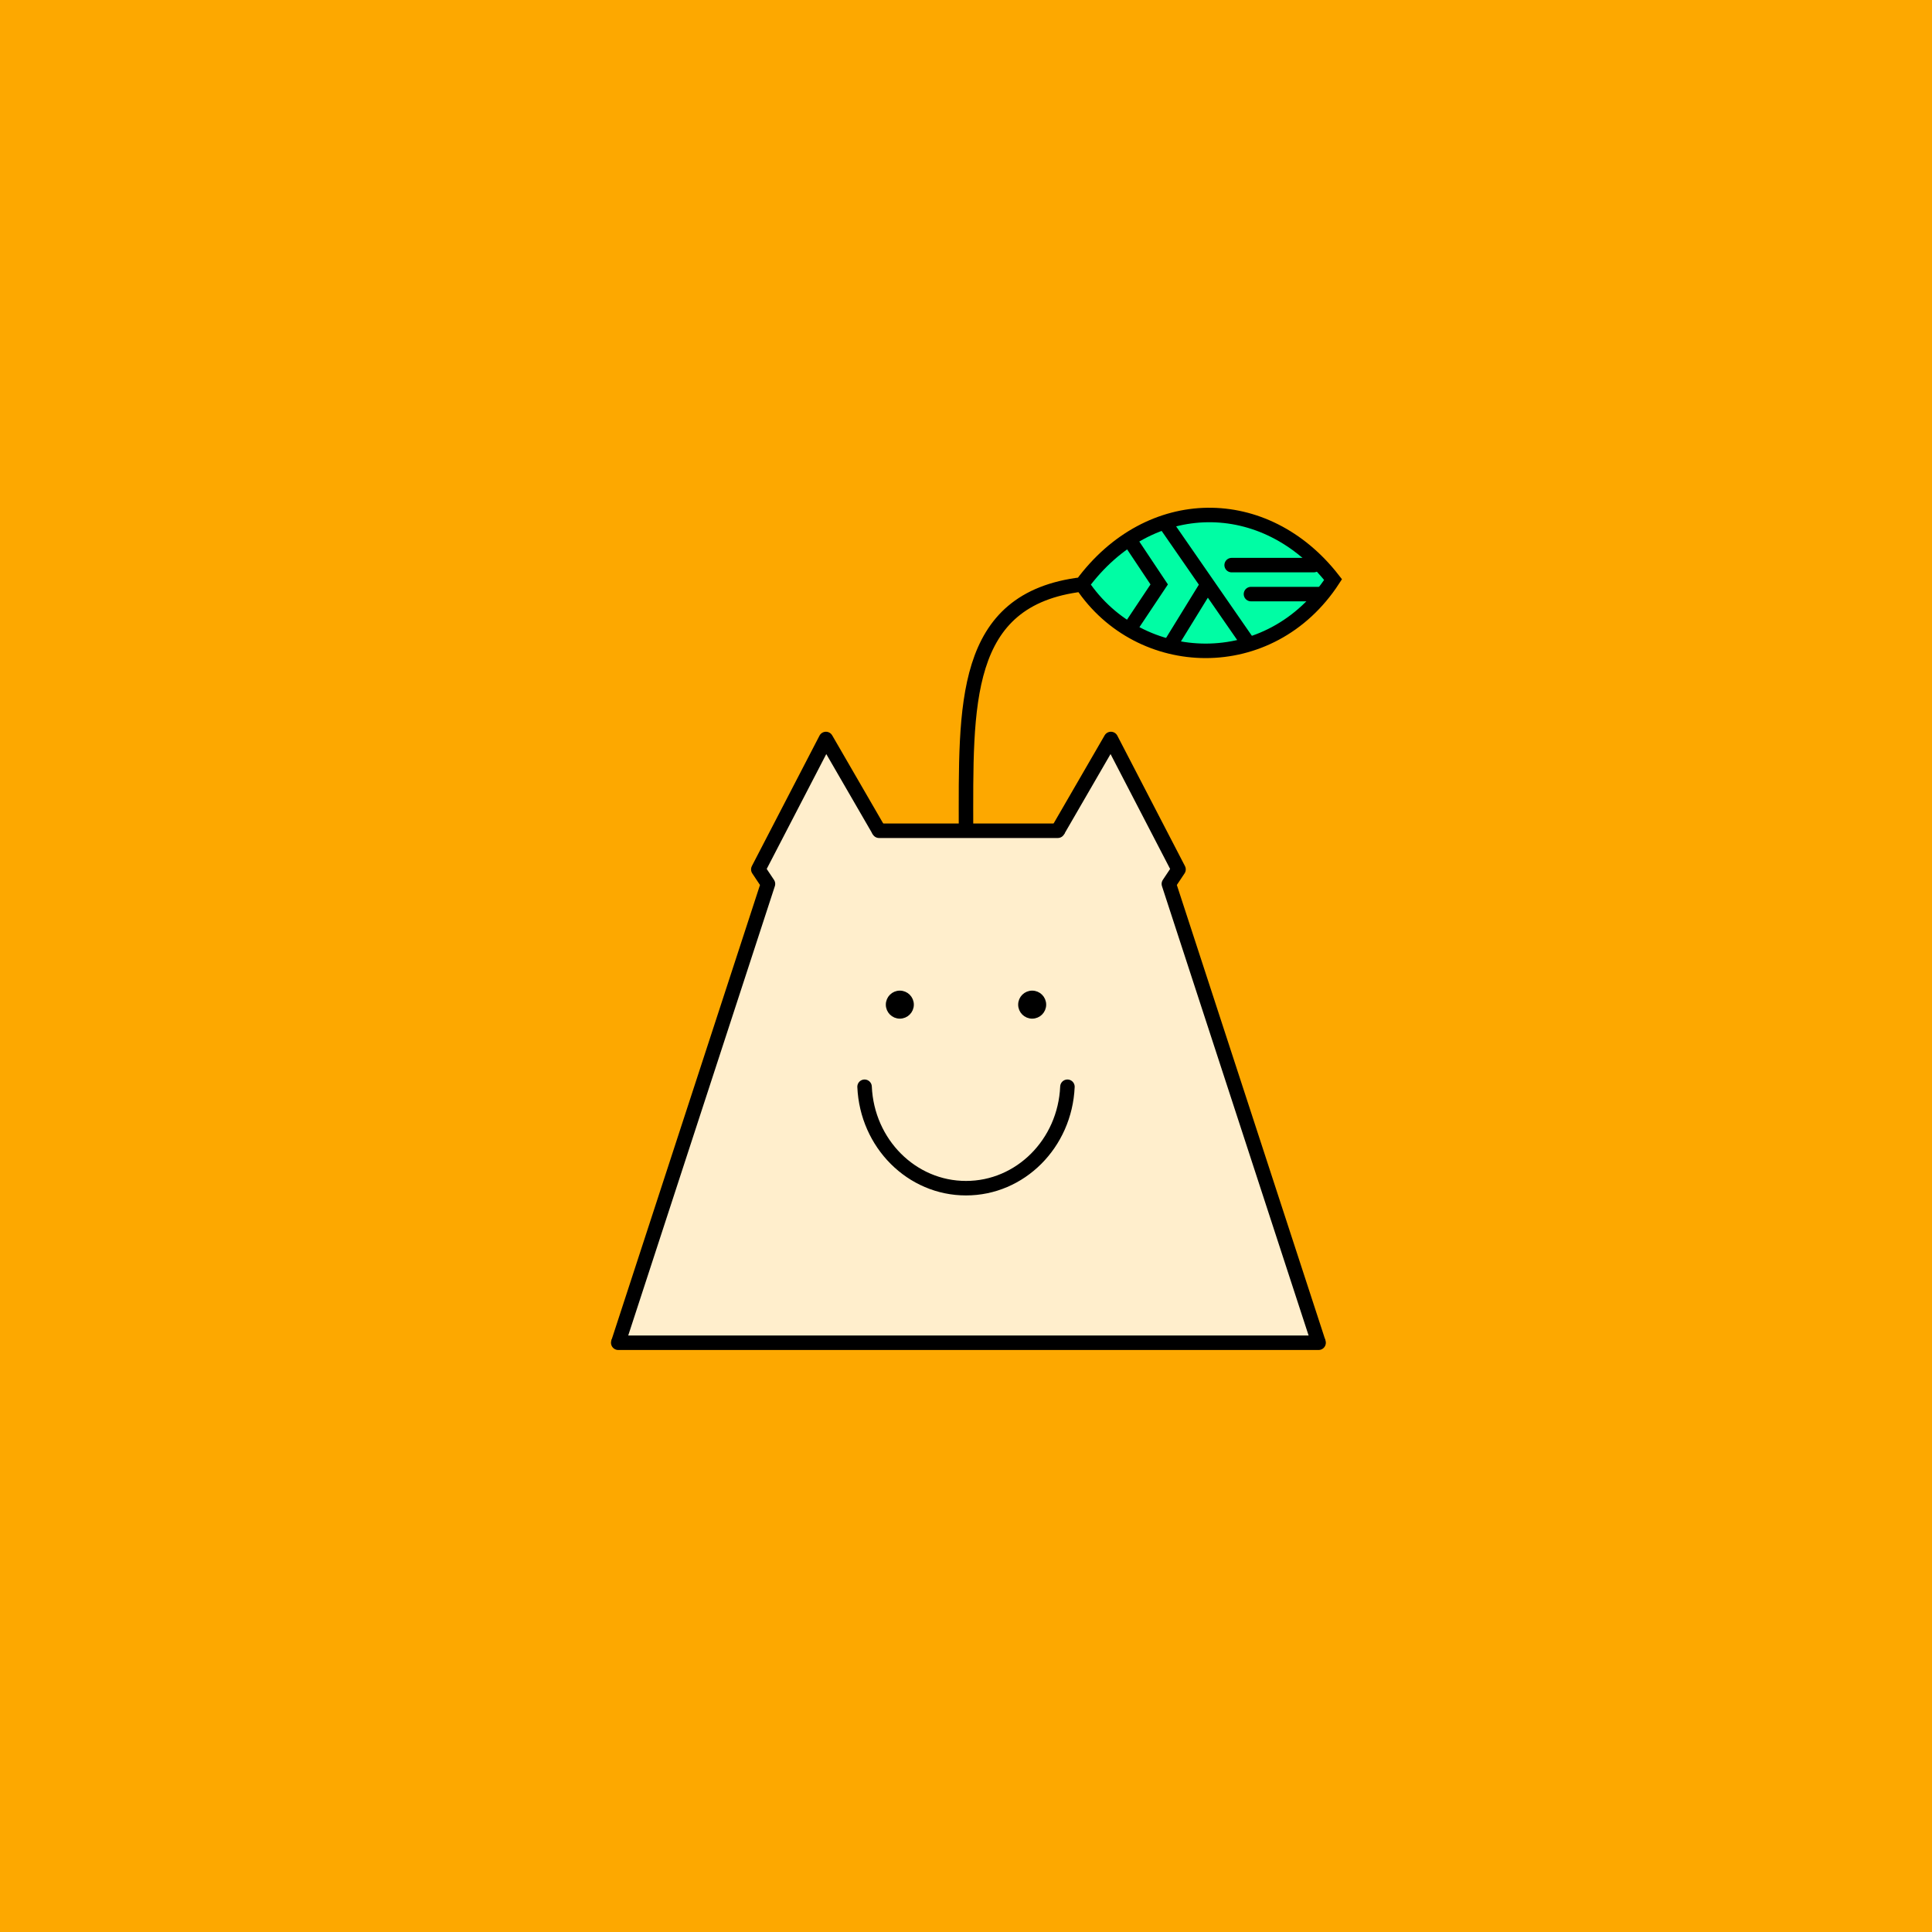
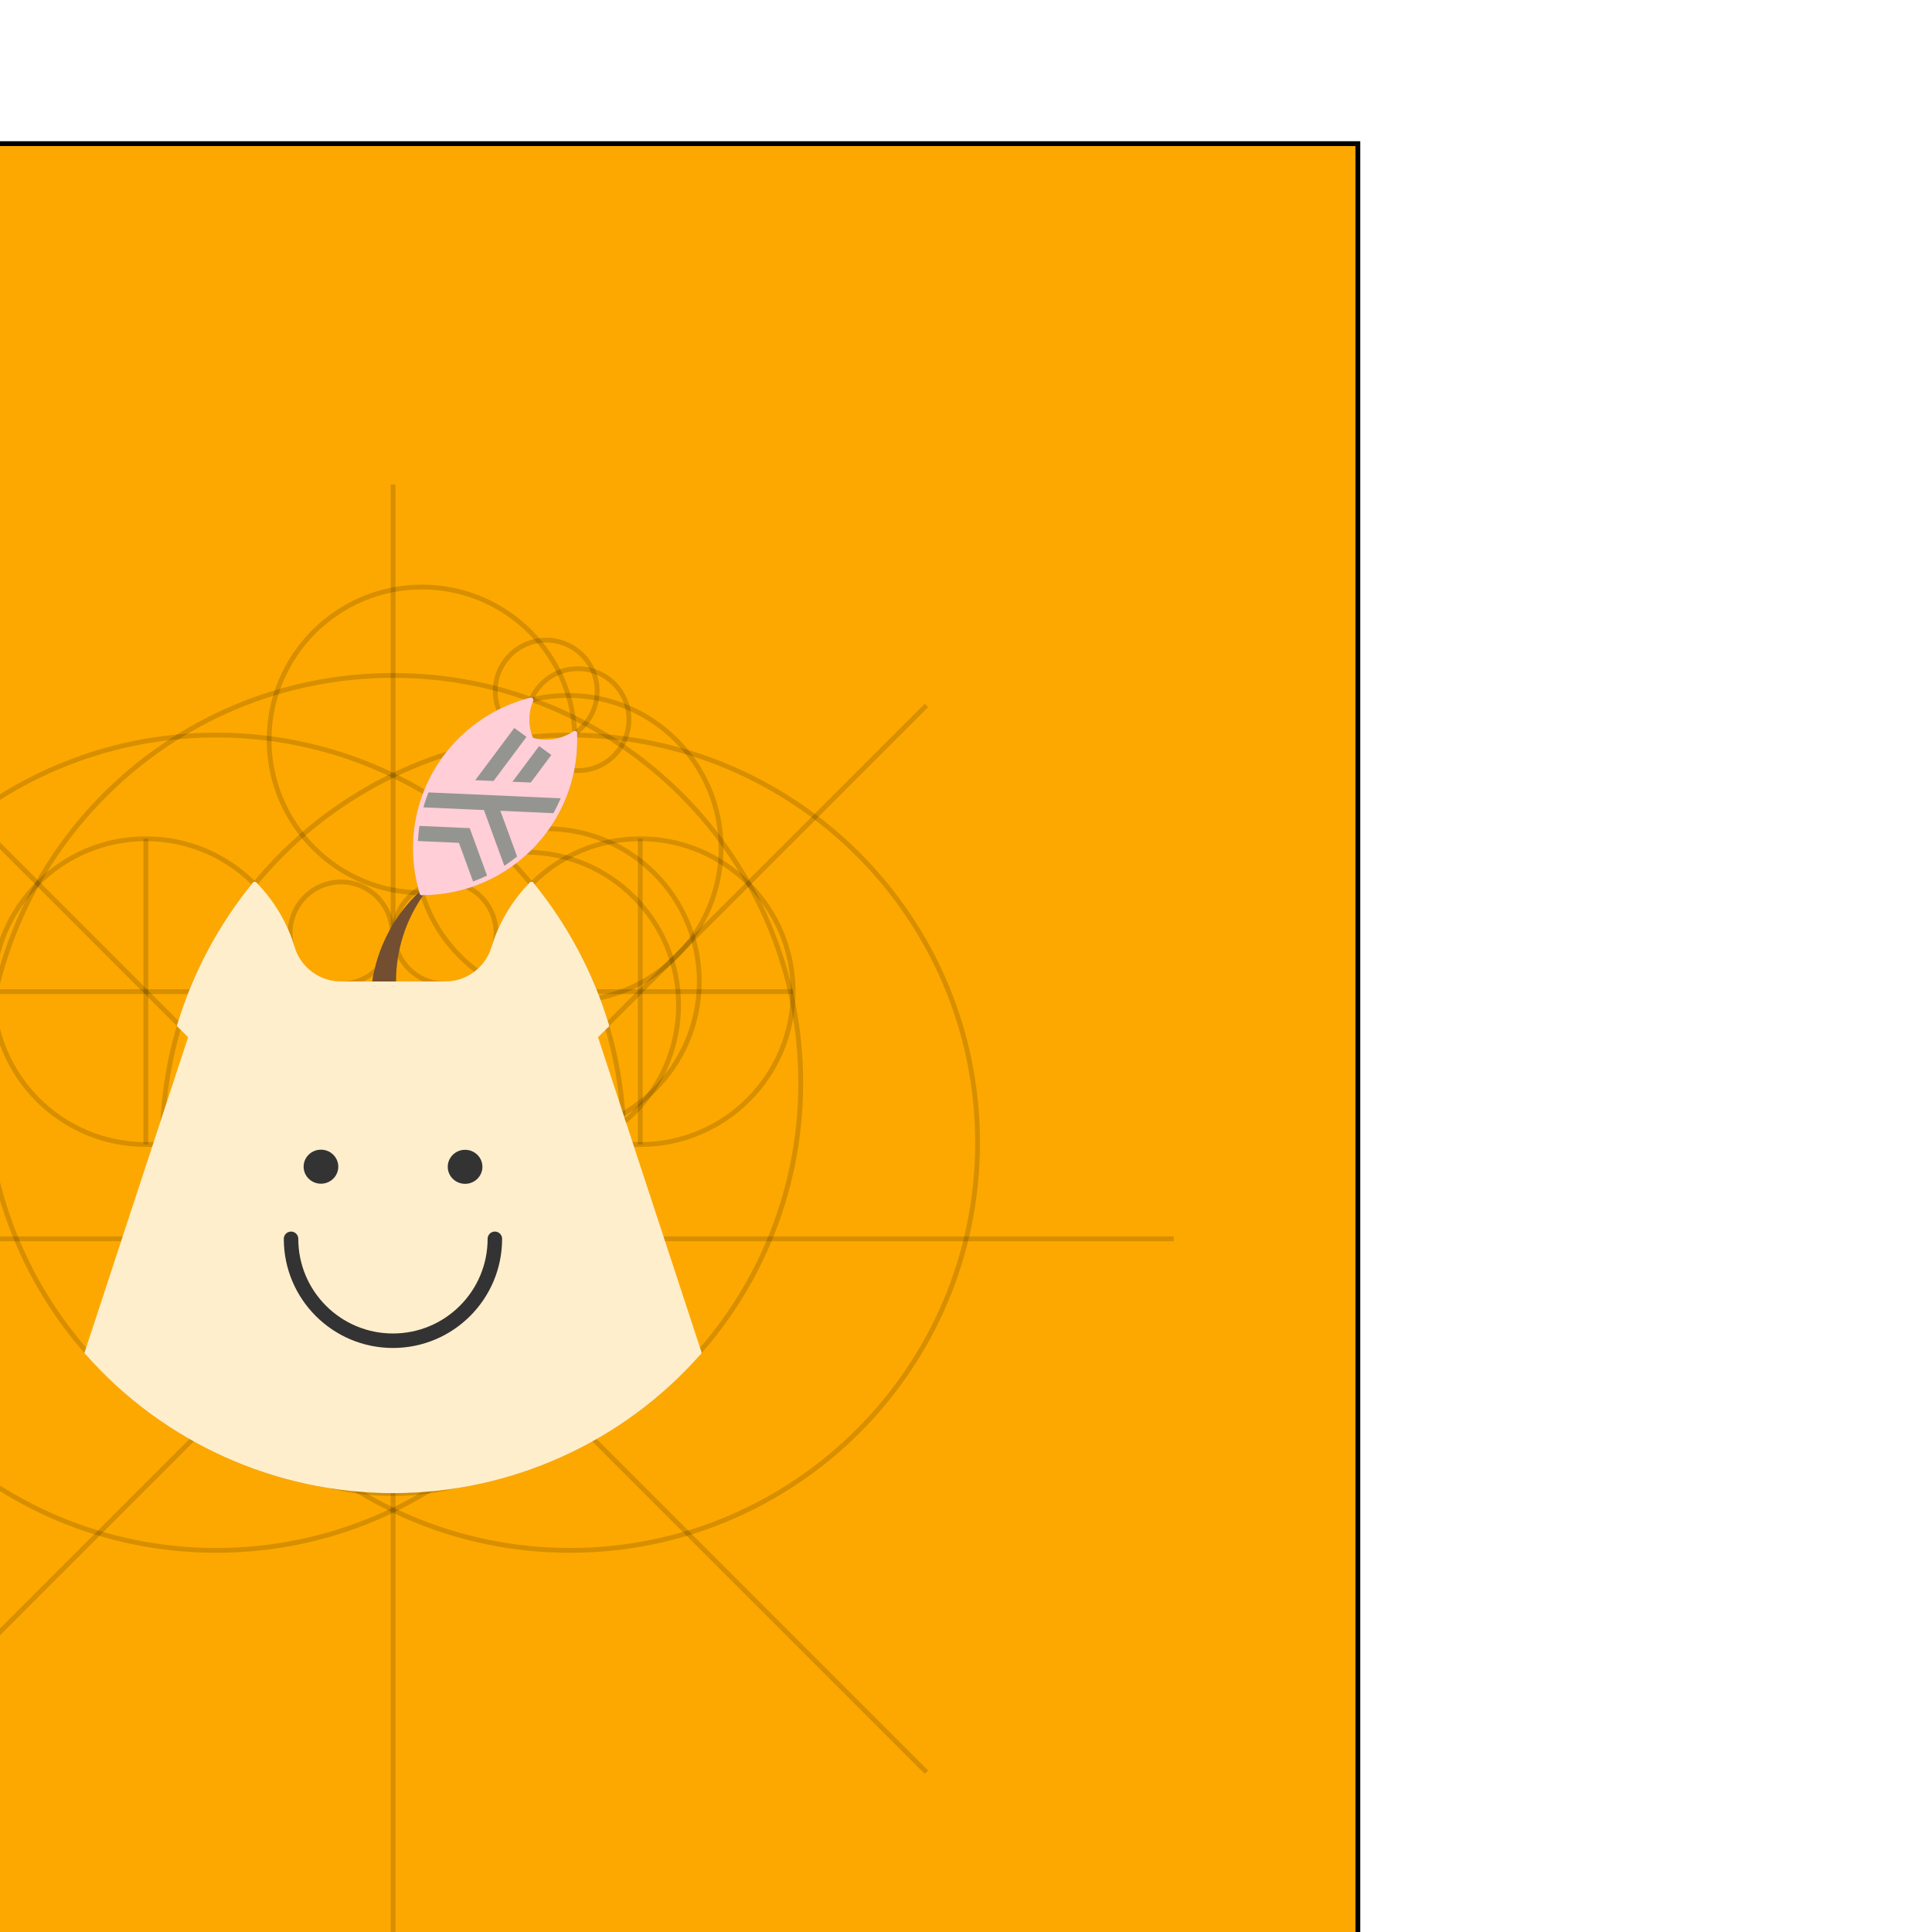
- <svg xmlns="http://www.w3.org/2000/svg" viewBox="0 0 400 400">
-   <defs />
-   <path fill="#fda800" d="M0 0h400v400H0z" />
-   <path fill="#00fda4" d="M224 121c14-21 42-17 52-1-13 24-46 15-52 1z" />
-   <path fill="#fec" d="M159 183l-2-3 14-27 11 19h37l11-19 14 27-2 3 31 95H128z" />
-   <path fill="none" stroke="#000" stroke-width="3" d="M200 172c0-26-1-48 24-51m0 0c12 18 39 19 52-1-14-18-38-18-52 1z" />
-   <path fill="none" stroke="#000" stroke-width="3" d="M234 112l6 9-6 9" />
-   <path fill="none" stroke="#000" stroke-linejoin="round" stroke-width="3" d="M128 278l31-95-2-3 14-27 11 19m91 106l-31-95 2-3-14-27-11 19" />
-   <path fill="none" stroke="#000" stroke-width="3" d="M241 108l18 26m-17 0l8-13" />
-   <path fill="none" stroke="#000" stroke-linecap="round" stroke-width="3" d="M259 123h14m-18-6h17" />
-   <circle cx="213.7" cy="208" r="2.4" stroke="#000" />
-   <path fill="none" stroke="#000" stroke-linecap="round" stroke-width="3" d="M221 225a21 22 0 01-21 21 21 22 0 01-21-21" />
-   <circle cx="186.3" cy="208" r="2.4" stroke="#000" />
-   <path fill="none" stroke="#000" stroke-linecap="round" stroke-width="3" d="M128 278h145M182 172h37" />
+ <svg xmlns="http://www.w3.org/2000/svg" xmlns:ns1="http://www.openswatchbook.org/uri/2009/osb" id="svg28" version="1.1" viewBox="0 0 400 400">
+   <defs id="defs2">
+     <linearGradient id="linearGradient2983" ns1:paint="solid">
+       <stop style="stop-color:#333333;stop-opacity:1;" offset="0" id="stop2981" />
+     </linearGradient>
+   </defs>
+   <g style="display:inline" id="layer4">
+     <rect y="29.742" x="-123.994" height="402.517" width="405.124" id="rect992" style="display:inline;opacity:1;fill:#fda800;fill-opacity:1;stroke:#000000;stroke-linecap:round" />
+   </g>
+   <g style="display:inline" id="g3035">
+     <ellipse ry="52.75" rx="52.75" cy="256.484" cx="81.357" id="ellipse2991" style="display:inline;opacity:0.15;fill:none;stroke:#000000;stroke-width:1;stroke-linecap:round;stroke-miterlimit:4;stroke-dasharray:none" />
+     <ellipse ry="84.4" rx="84.4" cy="224.239" cx="81.383" id="ellipse2993" style="display:inline;opacity:0.15;fill:none;stroke:#000000;stroke-width:1;stroke-linecap:round;stroke-miterlimit:4;stroke-dasharray:none" />
+     <ellipse ry="31.65" rx="31.65" cy="256.484" cx="81.357" id="ellipse2995" style="display:inline;opacity:0.15;fill:none;stroke:#000000;stroke-width:1;stroke-linecap:round;stroke-miterlimit:4;stroke-dasharray:none" />
+     <ellipse style="display:inline;opacity:0.15;fill:none;stroke:#000000;stroke-width:1;stroke-linecap:round;stroke-miterlimit:4;stroke-dasharray:none" id="ellipse2997" cx="117.997" cy="236.588" rx="84.4" ry="84.4" />
+     <ellipse ry="31.65" rx="31.65" cy="175.63" cx="117.643" id="ellipse3001" style="display:inline;opacity:0.15;fill:none;stroke:#000000;stroke-width:1;stroke-linecap:round;stroke-miterlimit:4;stroke-dasharray:none" />
+     <ellipse style="display:inline;opacity:0.15;fill:none;stroke:#000000;stroke-width:1;stroke-linecap:round;stroke-miterlimit:4;stroke-dasharray:none" id="ellipse3003" cx="87.363" cy="153.189" rx="31.65" ry="31.65" />
+     <ellipse style="display:inline;opacity:0.15;fill:none;stroke:#000000;stroke-width:1;stroke-linecap:round;stroke-miterlimit:4;stroke-dasharray:none" id="ellipse3009" cx="30.205" cy="205.307" rx="31.65" ry="31.65" />
+     <ellipse style="display:inline;opacity:0.15;fill:none;stroke:#000000;stroke-width:1;stroke-linecap:round;stroke-miterlimit:4;stroke-dasharray:none" id="ellipse3013" cx="81.383" cy="256.484" rx="10.55" ry="10.55" />
+     <path id="path3017" d="M -69.331,256.484 H 243.026" style="opacity:0.15;fill:#ff00ff;stroke:#000000;stroke-width:1px;stroke-linecap:butt;stroke-linejoin:miter;stroke-opacity:1" />
+     <ellipse ry="21.1" rx="21.1" cy="256.484" cx="81.357" id="ellipse3019" style="display:inline;opacity:0.15;fill:none;stroke:#000000;stroke-width:1;stroke-linecap:round;stroke-miterlimit:4;stroke-dasharray:none" />
+     <path style="opacity:0.15;fill:#ff00ff;stroke:#000000;stroke-width:1px;stroke-linecap:butt;stroke-linejoin:miter;stroke-opacity:1" d="M -29.052,366.919 191.818,146.049" id="path3021" />
+     <path id="path3023" d="m -29.052,146.049 220.87,220.87" style="opacity:0.15;fill:#ff00ff;stroke:#000000;stroke-width:1px;stroke-linecap:butt;stroke-linejoin:miter;stroke-opacity:1" />
+     <path id="path3025" d="m 81.383,412.663 1e-6,-312.357" style="opacity:0.15;fill:#ff00ff;stroke:#000000;stroke-width:1px;stroke-linecap:butt;stroke-linejoin:miter;stroke-opacity:1" />
+     <ellipse style="display:inline;opacity:0.15;fill:none;stroke:#000000;stroke-width:1;stroke-linecap:round;stroke-miterlimit:4;stroke-dasharray:none" id="ellipse3027" cx="70.62" cy="193.155" rx="10.55" ry="10.55" />
+     <ellipse style="display:inline;opacity:0.15;fill:none;stroke:#000000;stroke-width:1;stroke-linecap:round;stroke-miterlimit:4;stroke-dasharray:none" id="ellipse3029" cx="113.082" cy="143.085" rx="10.55" ry="10.55" />
+     <ellipse ry="10.55" rx="10.55" cy="148.992" cx="119.664" id="ellipse3031" style="display:inline;opacity:0.15;fill:none;stroke:#000000;stroke-width:1;stroke-linecap:round;stroke-miterlimit:4;stroke-dasharray:none" />
+     <path id="path3033" style="display:inline;opacity:0.253;fill:none;stroke:#000000;stroke-width:1;stroke-linecap:round;stroke-miterlimit:4;stroke-dasharray:none" d="m 124.387,-211.195 v -42.2 h 42.2 v 42.2 z m 0,-42.2 v -63.3 h 63.3 v 63.3 z m 0,211 v -168.8 h 168.8 v 168.8 z m 21.1,-211 a 21.1,21.1 0 0 1 21.1,21.1 21.1,21.1 0 0 1 -21.1,21.1 21.1,21.1 0 0 1 -21.1,-21.1 21.1,21.1 0 0 1 21.1,-21.1 m 10.55,-63.3 a 31.65,31.65 0 0 1 31.65,31.65 31.65,31.65 0 0 1 -31.65,31.65 31.65,31.65 0 0 1 -31.65,-31.65 31.65,31.65 0 0 1 31.65,-31.65 m 52.75,105.5 a 84.4,84.4 0 0 1 84.4,84.4 84.4,84.4 0 0 1 -84.4,84.4 84.4,84.4 0 0 1 -84.4,-84.4 84.4,84.4 0 0 1 84.4,-84.4 m -42.2,-21.1 v -21.1 h 21.1 v 21.1 z m 10.55,-21.1 a 10.55,10.55 0 0 1 10.55,10.55 10.55,10.55 0 0 1 -10.55,10.55 10.55,10.55 0 0 1 -10.55,-10.55 10.55,10.55 0 0 1 10.55,-10.55 m 10.55,42.2 v -105.5 h 105.5 v 105.5 z m 52.75,-105.5 a 52.75,52.75 0 0 1 52.75,52.75 52.75,52.75 0 0 1 -52.75,52.75 52.75,52.75 0 0 1 -52.75,-52.75 52.75,52.75 0 0 1 52.75,-52.75" />
+     <path style="opacity:0.15;fill:none;stroke:#000000;stroke-width:1px;stroke-linecap:butt;stroke-linejoin:miter;stroke-opacity:1" d="m 30.205,173.657 v 63.3" id="path3037" />
+     <path style="opacity:0.15;fill:none;stroke:#000000;stroke-width:1px;stroke-linecap:butt;stroke-linejoin:miter;stroke-opacity:1" d="M -1.445,205.307 H 61.855" id="path3039" />
+     <path id="path1288-3" style="display:inline;opacity:0.15;fill:none;stroke:#000000;stroke-width:1;stroke-linecap:round;stroke-miterlimit:4;stroke-dasharray:none;stroke-opacity:1" d="M 90.242,203.868" />
+     <path style="display:inline;opacity:0.15;fill:none;stroke:#000000;stroke-width:1;stroke-linecap:round;stroke-miterlimit:4;stroke-dasharray:none;stroke-opacity:1" d="M 69.065,203.705" id="path1063-2" />
+     <ellipse transform="scale(-1,1)" ry="10.55" rx="10.55" cy="193.155" cx="-92.146" id="ellipse1234" style="display:inline;opacity:0.15;fill:none;stroke:#000000;stroke-width:1;stroke-linecap:round;stroke-miterlimit:4;stroke-dasharray:none" />
+     <ellipse ry="31.65" rx="31.65" cy="203.219" cx="113.133" id="ellipse1248" style="display:inline;opacity:0.15;fill:none;stroke:#000000;stroke-width:1;stroke-linecap:round;stroke-miterlimit:4;stroke-dasharray:none" />
+     <ellipse style="display:inline;opacity:0.15;fill:none;stroke:#000000;stroke-width:1;stroke-linecap:round;stroke-miterlimit:4;stroke-dasharray:none" id="ellipse1250" cx="108.841" cy="208.091" rx="31.65" ry="31.65" />
+     <ellipse transform="scale(-1,1)" ry="84.4" rx="84.4" cy="236.588" cx="-44.769" id="ellipse1635" style="display:inline;opacity:0.15;fill:none;stroke:#000000;stroke-width:1;stroke-linecap:round;stroke-miterlimit:4;stroke-dasharray:none" />
+     <ellipse transform="scale(-1,1)" ry="31.65" rx="31.65" cy="205.307" cx="-132.56" id="ellipse1637" style="display:inline;opacity:0.15;fill:none;stroke:#000000;stroke-width:1;stroke-linecap:round;stroke-miterlimit:4;stroke-dasharray:none" />
+     <path id="path1639" d="m 132.56,173.657 v 63.3" style="opacity:0.15;fill:none;stroke:#000000;stroke-width:1px;stroke-linecap:butt;stroke-linejoin:miter;stroke-opacity:1" />
+     <path id="path1641" d="M 164.21,205.307 H 100.91" style="opacity:0.15;fill:none;stroke:#000000;stroke-width:1px;stroke-linecap:butt;stroke-linejoin:miter;stroke-opacity:1" />
+   </g>
+   <g style="display:inline" id="layer1">
+     <path style="opacity:1;fill:#ffced7;fill-opacity:1;stroke:none;stroke-width:0.05;stroke-linecap:round;stroke-miterlimit:4;stroke-dasharray:none" d="m 109.918,144.929 c -0.773,2.617 -1.312,3.248 -0.377,7.032 0.409,1.405 0.26,1.198 1.142,1.402 3.558,0.208 5.178,0.385 8.3,-1.533 0.903,20.89 -17.431,33.556 -31.643,32.93 -5.151,-16.348 4.746,-35.746 22.579,-39.831 z" id="path1034" />
+     <path style="opacity:1;fill:#734e30;fill-opacity:1;stroke:none;stroke-width:1;stroke-linecap:round" d="m 77.534,203.441 c 0.824,-6.374 3.569,-12.427 9.805,-18.681 -3.813,5.752 -5.721,10.487 -5.855,18.72 -1.223,-0.047 -3.067,-0.034 -3.95,-0.04 z" id="path942" />
+     <path style="opacity:1;fill:#ffeecc;fill-opacity:1;stroke:none;stroke-width:1;stroke-linecap:round" d="m 79.377,308.615 c -18.045,-0.552 -36.152,-6.844 -50.413,-18.227 -3.583,-2.86 -11.085,-9.902 -10.928,-10.377 l 21.482,-65.392 -1.172,-1.171 -1.172,-1.171 0.88,-2.751 c 2.255,-7.052 5.512,-13.246 9.357,-19.198 1.597,-2.473 5.152,-7.178 5.395,-7.178 0.225,0 3.406,4.06 4.287,5.469 0.952,1.522 2.525,4.78 2.965,6.155 0.678,2.119 1.219,3.401 2.137,4.731 1.496,2.169 4.164,3.574 6.81,4.075 1.578,0.299 23.961,0.139 25.573,-0.16 1.845,-0.342 3.731,-1.51 5.12,-2.899 1.397,-1.397 1.985,-2.691 2.835,-5.239 1.125,-3.371 3.519,-7.63 5.866,-10.413 0.495,-0.587 1.542,-1.796 1.636,-1.796 0.294,0 4.511,5.943 6.572,9.224 3.254,5.18 7.249,14.379 8.572,18.649 l 0.412,1.329 -1.056,1.055 c 0,0 -1.277,1.277 -1.288,1.287 l 21.43,65.45 -2.374,2.582 c -3.722,4.047 -21.632,21.925 -49.602,25.226 -3.518,0.415 -9.783,0.847 -13.325,0.738 z" id="path953" />
+     <ellipse style="display:inline;opacity:1;fill:#333333;fill-opacity:1;stroke:#333333;stroke-width:1;stroke-linecap:round;stroke-miterlimit:4;stroke-dasharray:none;stroke-opacity:1" id="path1566-9" cx="66.45" cy="241.551" rx="3.088" ry="3.023" />
+     <ellipse ry="3.023" rx="3.088" cy="241.577" cx="96.29" id="ellipse1687-2" style="display:inline;opacity:1;fill:#333333;fill-opacity:1;stroke:#333333;stroke-width:1;stroke-linecap:round;stroke-miterlimit:4;stroke-dasharray:none;stroke-opacity:1" />
+     <path id="ellipse1689-0" style="display:inline;opacity:1;fill:none;stroke:#333333;stroke-width:3;stroke-linecap:round;stroke-miterlimit:4;stroke-dasharray:none;stroke-opacity:1" d="M 102.457,256.484 A 21.1,21.1 0 0 1 81.357,277.584 21.1,21.1 0 0 1 60.257,256.484" />
+     <g id="g1430" style="opacity:1;stroke:#734e30;stroke-opacity:1">
+       <path id="path1276" style="display:inline;fill:none;stroke:#734e30;stroke-width:1;stroke-linecap:round;stroke-miterlimit:4;stroke-dasharray:none;stroke-opacity:1" d="m 81.486,203.706 c -0.002,-0.162 -0.004,-0.324 -0.004,-0.487 0,-6.588 2.047,-13.003 5.872,-18.368" />
+       <path id="path1279" style="display:inline;fill:none;stroke:#734e30;stroke-width:1;stroke-linecap:round;stroke-miterlimit:4;stroke-dasharray:none;stroke-opacity:1" d="m 77.496,203.705 c 1.013,-7.238 4.483,-13.887 9.851,-18.846" />
+     </g>
+     <g id="g1426" style="opacity:1;stroke:#ffeecc;stroke-opacity:1">
+       <path id="path1077-2" d="m 18.036,280.011 21.482,-65.392" style="display:inline;fill:none;stroke:#ffeecc;stroke-width:1;stroke-linecap:round;stroke-miterlimit:4;stroke-dasharray:none;stroke-opacity:1" />
+       <path id="path1075-8" d="m 37.174,212.277 2.344,2.342" style="display:inline;fill:none;stroke:#ffeecc;stroke-width:1;stroke-linecap:round;stroke-miterlimit:4;stroke-dasharray:none;stroke-opacity:1" />
+       <path id="path1069-3" d="m 144.678,280.07 c -16.022,18.164 -39.075,28.569 -63.295,28.569 -24.248,0 -47.324,-10.429 -63.347,-28.628" style="display:inline;fill:none;stroke:#ffeecc;stroke-width:1;stroke-linecap:round;stroke-miterlimit:4;stroke-dasharray:none;stroke-opacity:1" />
+       <path id="path1221" style="display:inline;fill:none;stroke:#ffeecc;stroke-width:1;stroke-linecap:round;stroke-miterlimit:4;stroke-dasharray:none;stroke-opacity:1" d="m 52.731,183.075 c 3.68,3.742 6.412,8.373 7.877,13.406" />
+       <path id="path1181" style="display:inline;fill:none;stroke:#ffeecc;stroke-width:1;stroke-linecap:round;stroke-miterlimit:4;stroke-dasharray:none;stroke-opacity:1" d="m 37.174,212.277 c 3.203,-10.643 8.516,-20.603 15.557,-29.203" />
+       <path id="path1218" style="display:inline;fill:none;stroke:#ffeecc;stroke-width:1;stroke-linecap:round;stroke-miterlimit:4;stroke-dasharray:none;stroke-opacity:1" d="m 70.765,203.705 -0.145,-1e-5 c -4.545,-3.1e-4 -8.579,-2.911 -10.012,-7.224" />
+       <path d="m 110.035,183.075 c -3.68,3.742 -6.412,8.373 -7.877,13.406" style="display:inline;fill:none;stroke:#ffeecc;stroke-width:1;stroke-linecap:round;stroke-miterlimit:4;stroke-dasharray:none;stroke-opacity:1" id="path1238" />
+       <path d="m 92,203.705 0.145,-1e-5 c 4.545,-3.1e-4 8.579,-2.911 10.012,-7.224" style="display:inline;fill:none;stroke:#ffeecc;stroke-width:1;stroke-linecap:round;stroke-miterlimit:4;stroke-dasharray:none;stroke-opacity:1" id="path1242" />
+       <path style="display:inline;fill:none;stroke:#ffeecc;stroke-width:1;stroke-linecap:round;stroke-miterlimit:4;stroke-dasharray:none;stroke-opacity:1" d="m 144.73,280.011 -21.482,-65.392" id="path1643" />
+       <path style="display:inline;fill:none;stroke:#ffeecc;stroke-width:1;stroke-linecap:round;stroke-miterlimit:4;stroke-dasharray:none;stroke-opacity:1" d="m 125.591,212.277 -2.344,2.342" id="path1645" />
+       <path d="m 125.591,212.277 c -3.203,-10.643 -8.516,-20.603 -15.557,-29.203" style="display:inline;fill:none;stroke:#ffeecc;stroke-width:1;stroke-linecap:round;stroke-miterlimit:4;stroke-dasharray:none;stroke-opacity:1" id="path1647" />
+       <path style="fill:none;stroke:#ffeecc;stroke-width:1px;stroke-linecap:butt;stroke-linejoin:miter;stroke-opacity:1" d="M 70.765,203.705 H 92" id="path1651" />
+     </g>
+     <g id="g924">
+       <path d="m 87.98,164.027 a 25.576,30.332 4.083 0 0 -1.012,3.1 l 28.377,1.268 a 31.89,38.073 31.468 0 0 1.57,-3.076 z" style="opacity:1;fill:#949590;fill-opacity:1;stroke:none;stroke-width:3;stroke-linecap:round;stroke-miterlimit:4;stroke-dasharray:none" id="rect1216" />
+       <path d="m 86.137,170.965 a 25.576,30.332 4.083 0 0 -0.359,3.107 25.576,30.332 4.083 0 0 -0.002,0.021 l 11.152,0.498 0.322,-3.131 z" style="opacity:1;fill:#949590;fill-opacity:1;stroke:none;stroke-width:3;stroke-linecap:round;stroke-miterlimit:4;stroke-dasharray:none" id="rect1218" />
+       <path d="m 97.25,171.461 -3.012,0.908 3.965,10.84 a 31.89,38.073 55.582 0 0 2.912,-1.178 z" style="opacity:1;fill:#949590;fill-opacity:1;stroke:none;stroke-width:3;stroke-linecap:round;stroke-miterlimit:4;stroke-dasharray:none" id="rect1220" />
+       <path d="m 102.496,164.855 -3.014,0.908 5.203,14.225 a 31.89,38.073 55.582 0 0 0.586,-0.395 31.89,38.073 55.582 0 0 2.066,-1.502 z" style="opacity:1;fill:#949590;fill-opacity:1;stroke:none;stroke-width:3;stroke-linecap:round;stroke-miterlimit:4;stroke-dasharray:none" id="rect1222" />
+       <path d="m 106.479,150.719 -8.084,10.814 3.791,0.156 6.82,-9.125 z" style="opacity:1;fill:#949590;fill-opacity:1;stroke:none;stroke-width:3;stroke-linecap:round;stroke-miterlimit:4;stroke-dasharray:none" id="rect1236" />
+       <path d="m 111.615,154.471 -5.518,7.381 3.793,0.158 4.254,-5.693 z" style="opacity:1;fill:#949590;fill-opacity:1;stroke:none;stroke-width:3;stroke-linecap:round;stroke-miterlimit:4;stroke-dasharray:none" id="rect1238" />
+     </g>
+     <g id="g1436" style="opacity:1;stroke:#ffced7;stroke-opacity:1">
+       <path d="m 118.982,151.831 c 0.02,0.463 0.03,0.893 0.03,1.358 0,17.478 -14.168,31.648 -31.646,31.65" style="display:inline;fill:none;stroke:#ffced7;stroke-width:1;stroke-linecap:round;stroke-miterlimit:4;stroke-dasharray:none;stroke-opacity:1" id="path1038-4" />
+       <path d="m 87.362,184.838 c -0.908,-2.985 -1.369,-6.088 -1.369,-9.208 0,-14.815 10.179,-27.252 23.925,-30.7" style="display:inline;fill:none;stroke:#ffced7;stroke-width:1;stroke-linecap:round;stroke-miterlimit:4;stroke-dasharray:none;stroke-opacity:1" id="path1095-5" />
+       <path d="m 109.979,153.174 c -0.57,-1.321 -0.864,-2.744 -0.864,-4.182 0,-1.383 0.275,-2.784 0.803,-4.063" style="display:inline;fill:none;stroke:#ffced7;stroke-width:1;stroke-linecap:round;stroke-miterlimit:4;stroke-dasharray:none;stroke-opacity:1" id="path1092-0" />
+       <path d="m 118.982,151.831 c -1.743,1.176 -3.798,1.804 -5.901,1.804 -1.051,0 -2.099,-0.152 -3.103,-0.461" style="display:inline;fill:none;stroke:#ffced7;stroke-width:1;stroke-linecap:round;stroke-miterlimit:4;stroke-dasharray:none;stroke-opacity:1" id="path1141-3" />
+     </g>
+   </g>
</svg>
